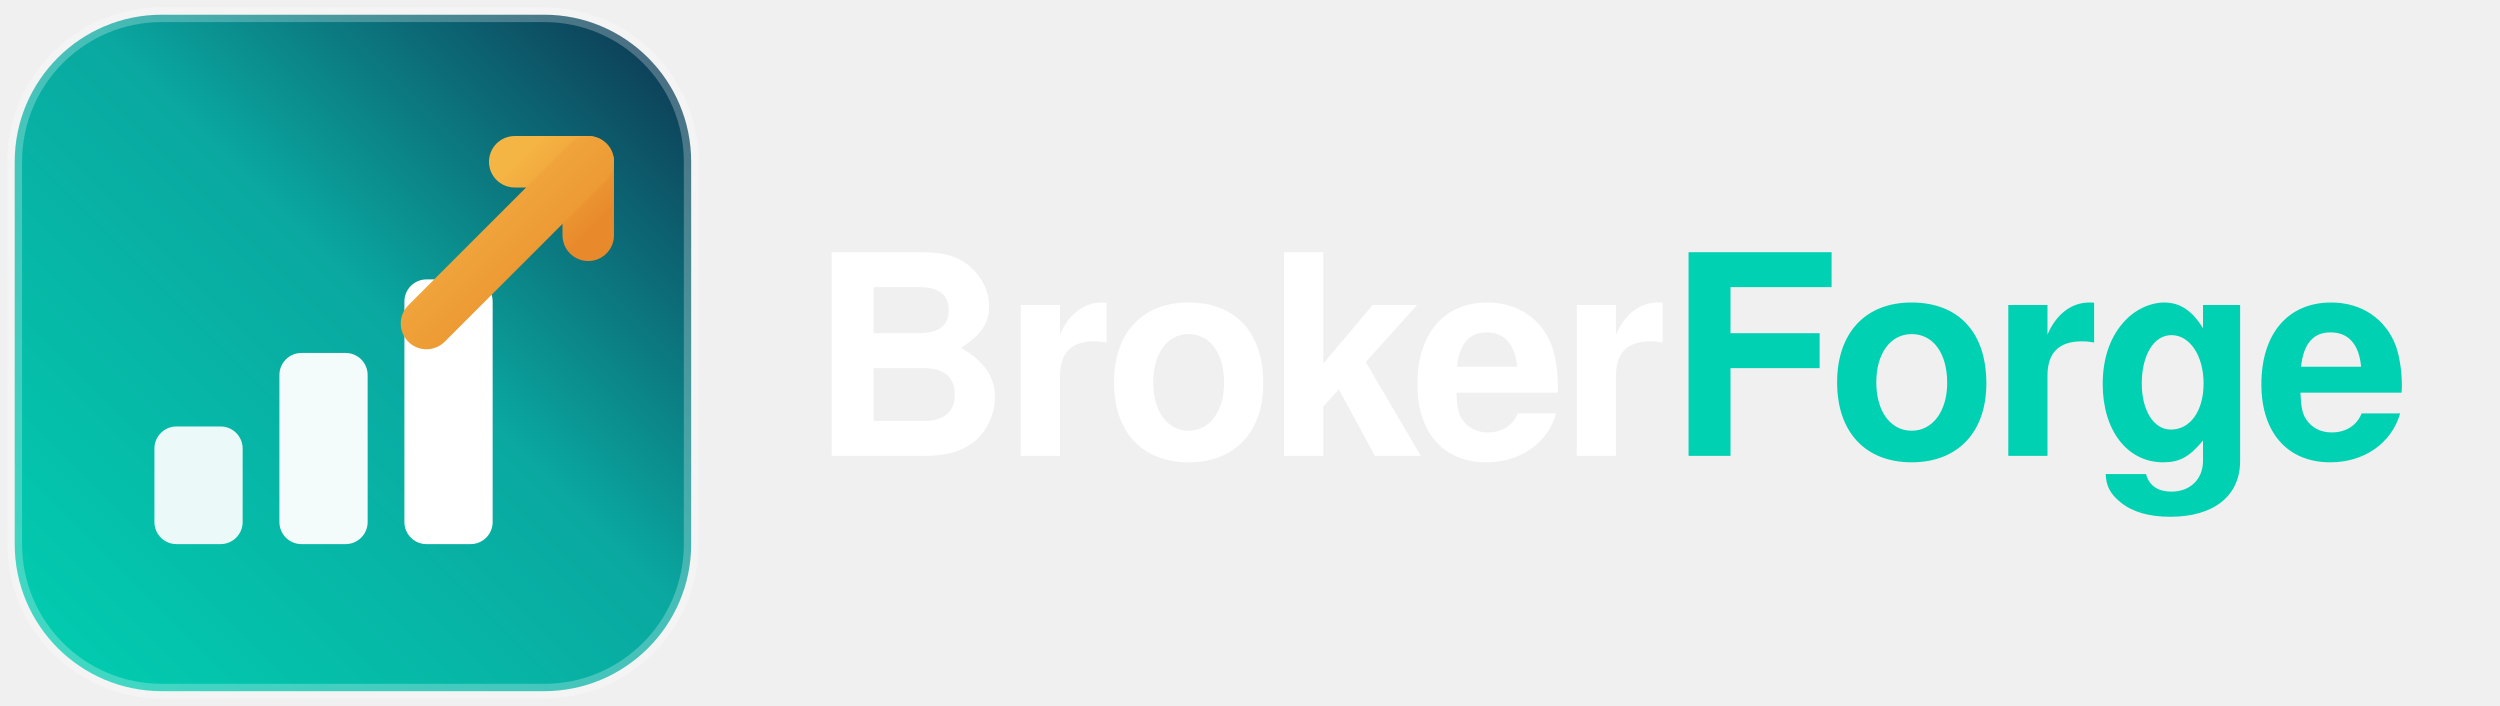
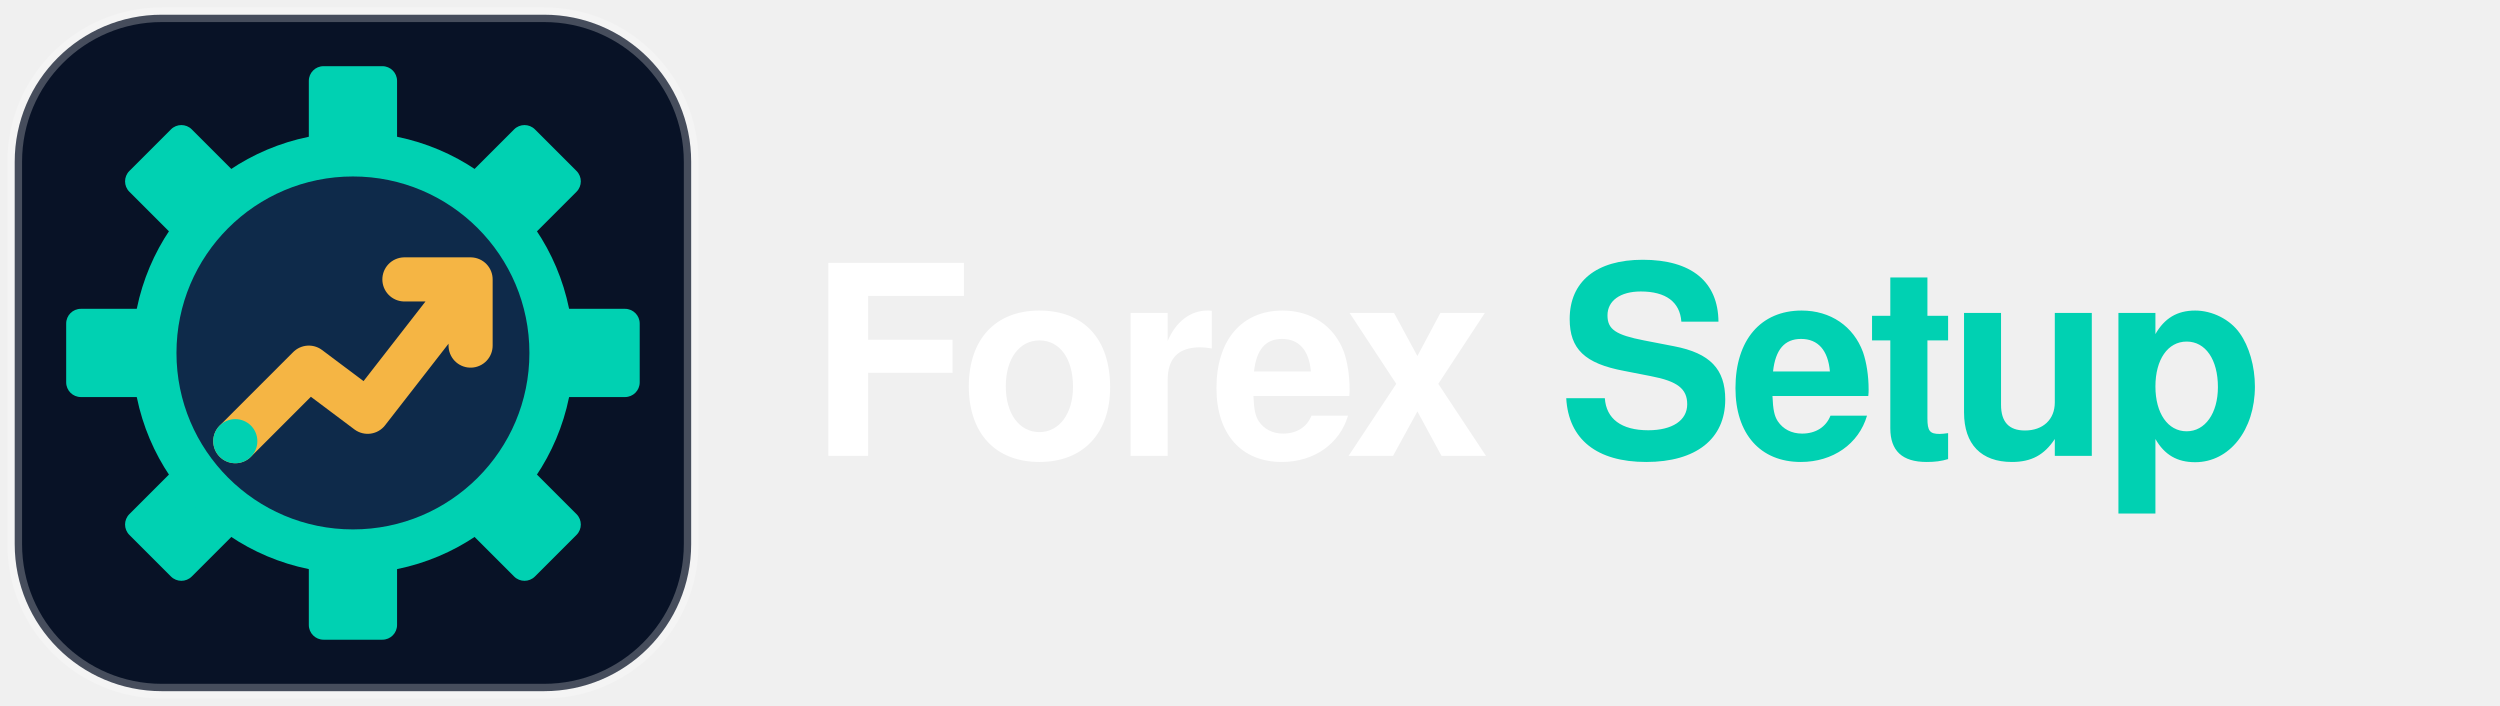
- <svg xmlns="http://www.w3.org/2000/svg" viewBox="0 0 340 96" role="img" aria-label="BrokerForge">
-   <defs>
-     <linearGradient id="bf-g" x1="0" y1="96" x2="96" y2="0" gradientUnits="userSpaceOnUse">
-       <stop offset="0" stop-color="#00D1B2" />
-       <stop offset=".55" stop-color="#0AA8A0" />
-       <stop offset="1" stop-color="#0E2A4A" />
-     </linearGradient>
-     <linearGradient id="bf-gold" x1="0" y1="0" x2="1" y2="1">
-       <stop offset="0" stop-color="#F5B544" />
-       <stop offset="1" stop-color="#E8892B" />
-     </linearGradient>
-   </defs>
-   <rect x="2" y="2" width="92" height="92" rx="20" fill="url(#bf-g)" />
+ <svg xmlns="http://www.w3.org/2000/svg" viewBox="0 0 340 96" role="img" aria-label="Forex Setup">
+   <rect x="2" y="2" width="92" height="92" rx="20" fill="#081226" />
  <rect x="2" y="2" width="92" height="92" rx="20" fill="none" stroke="#ffffff" stroke-opacity=".25" stroke-width="2" />
-   <rect x="21" y="58" width="12" height="16" rx="3" fill="#ffffff" opacity=".92" />
-   <rect x="38" y="48" width="12" height="26" rx="3" fill="#ffffff" opacity=".95" />
-   <rect x="55" y="38" width="12" height="36" rx="3" fill="#ffffff" />
-   <path d="M70 22 L80 22 L80 32" fill="none" stroke="url(#bf-gold)" stroke-width="7" stroke-linecap="round" stroke-linejoin="round" />
-   <path d="M80 22 L58 44" fill="none" stroke="url(#bf-gold)" stroke-width="7" stroke-linecap="round" />
-   <text x="110" y="62" font-family="-apple-system, BlinkMacSystemFont, 'SF Pro Display', 'Helvetica Neue', Helvetica, Arial, sans-serif" font-size="38" font-weight="800" letter-spacing="-1" fill="#FFFFFF">Broker<tspan fill="#00D1B2">Forge</tspan>
+   <g fill="#00D1B2">
+     <rect x="42" y="9" width="12" height="12" rx="2" />
+     <rect x="42" y="9" width="12" height="12" rx="2" transform="rotate(45 48 48)" />
+     <rect x="42" y="9" width="12" height="12" rx="2" transform="rotate(90 48 48)" />
+     <rect x="42" y="9" width="12" height="12" rx="2" transform="rotate(135 48 48)" />
+     <rect x="42" y="9" width="12" height="12" rx="2" transform="rotate(180 48 48)" />
+     <rect x="42" y="9" width="12" height="12" rx="2" transform="rotate(225 48 48)" />
+     <rect x="42" y="9" width="12" height="12" rx="2" transform="rotate(270 48 48)" />
+     <rect x="42" y="9" width="12" height="12" rx="2" transform="rotate(315 48 48)" />
+   </g>
+   <circle cx="48" cy="48" r="27" fill="#0E2A4A" stroke="#00D1B2" stroke-width="6" />
+   <path d="M32 60 L42 50 L50 56 L64 38 M55 38 H64 V47" fill="none" stroke="#F5B544" stroke-width="6" stroke-linecap="round" stroke-linejoin="round" />
+   <circle cx="32" cy="60" r="3" fill="#00D1B2" />
+   <text x="110" y="62" font-family="-apple-system, BlinkMacSystemFont, 'SF Pro Display', 'Helvetica Neue', Helvetica, Arial, sans-serif" font-size="36" font-weight="800" letter-spacing="-1" fill="#FFFFFF">Forex <tspan fill="#00D1B2">Setup</tspan>
  </text>
</svg>
